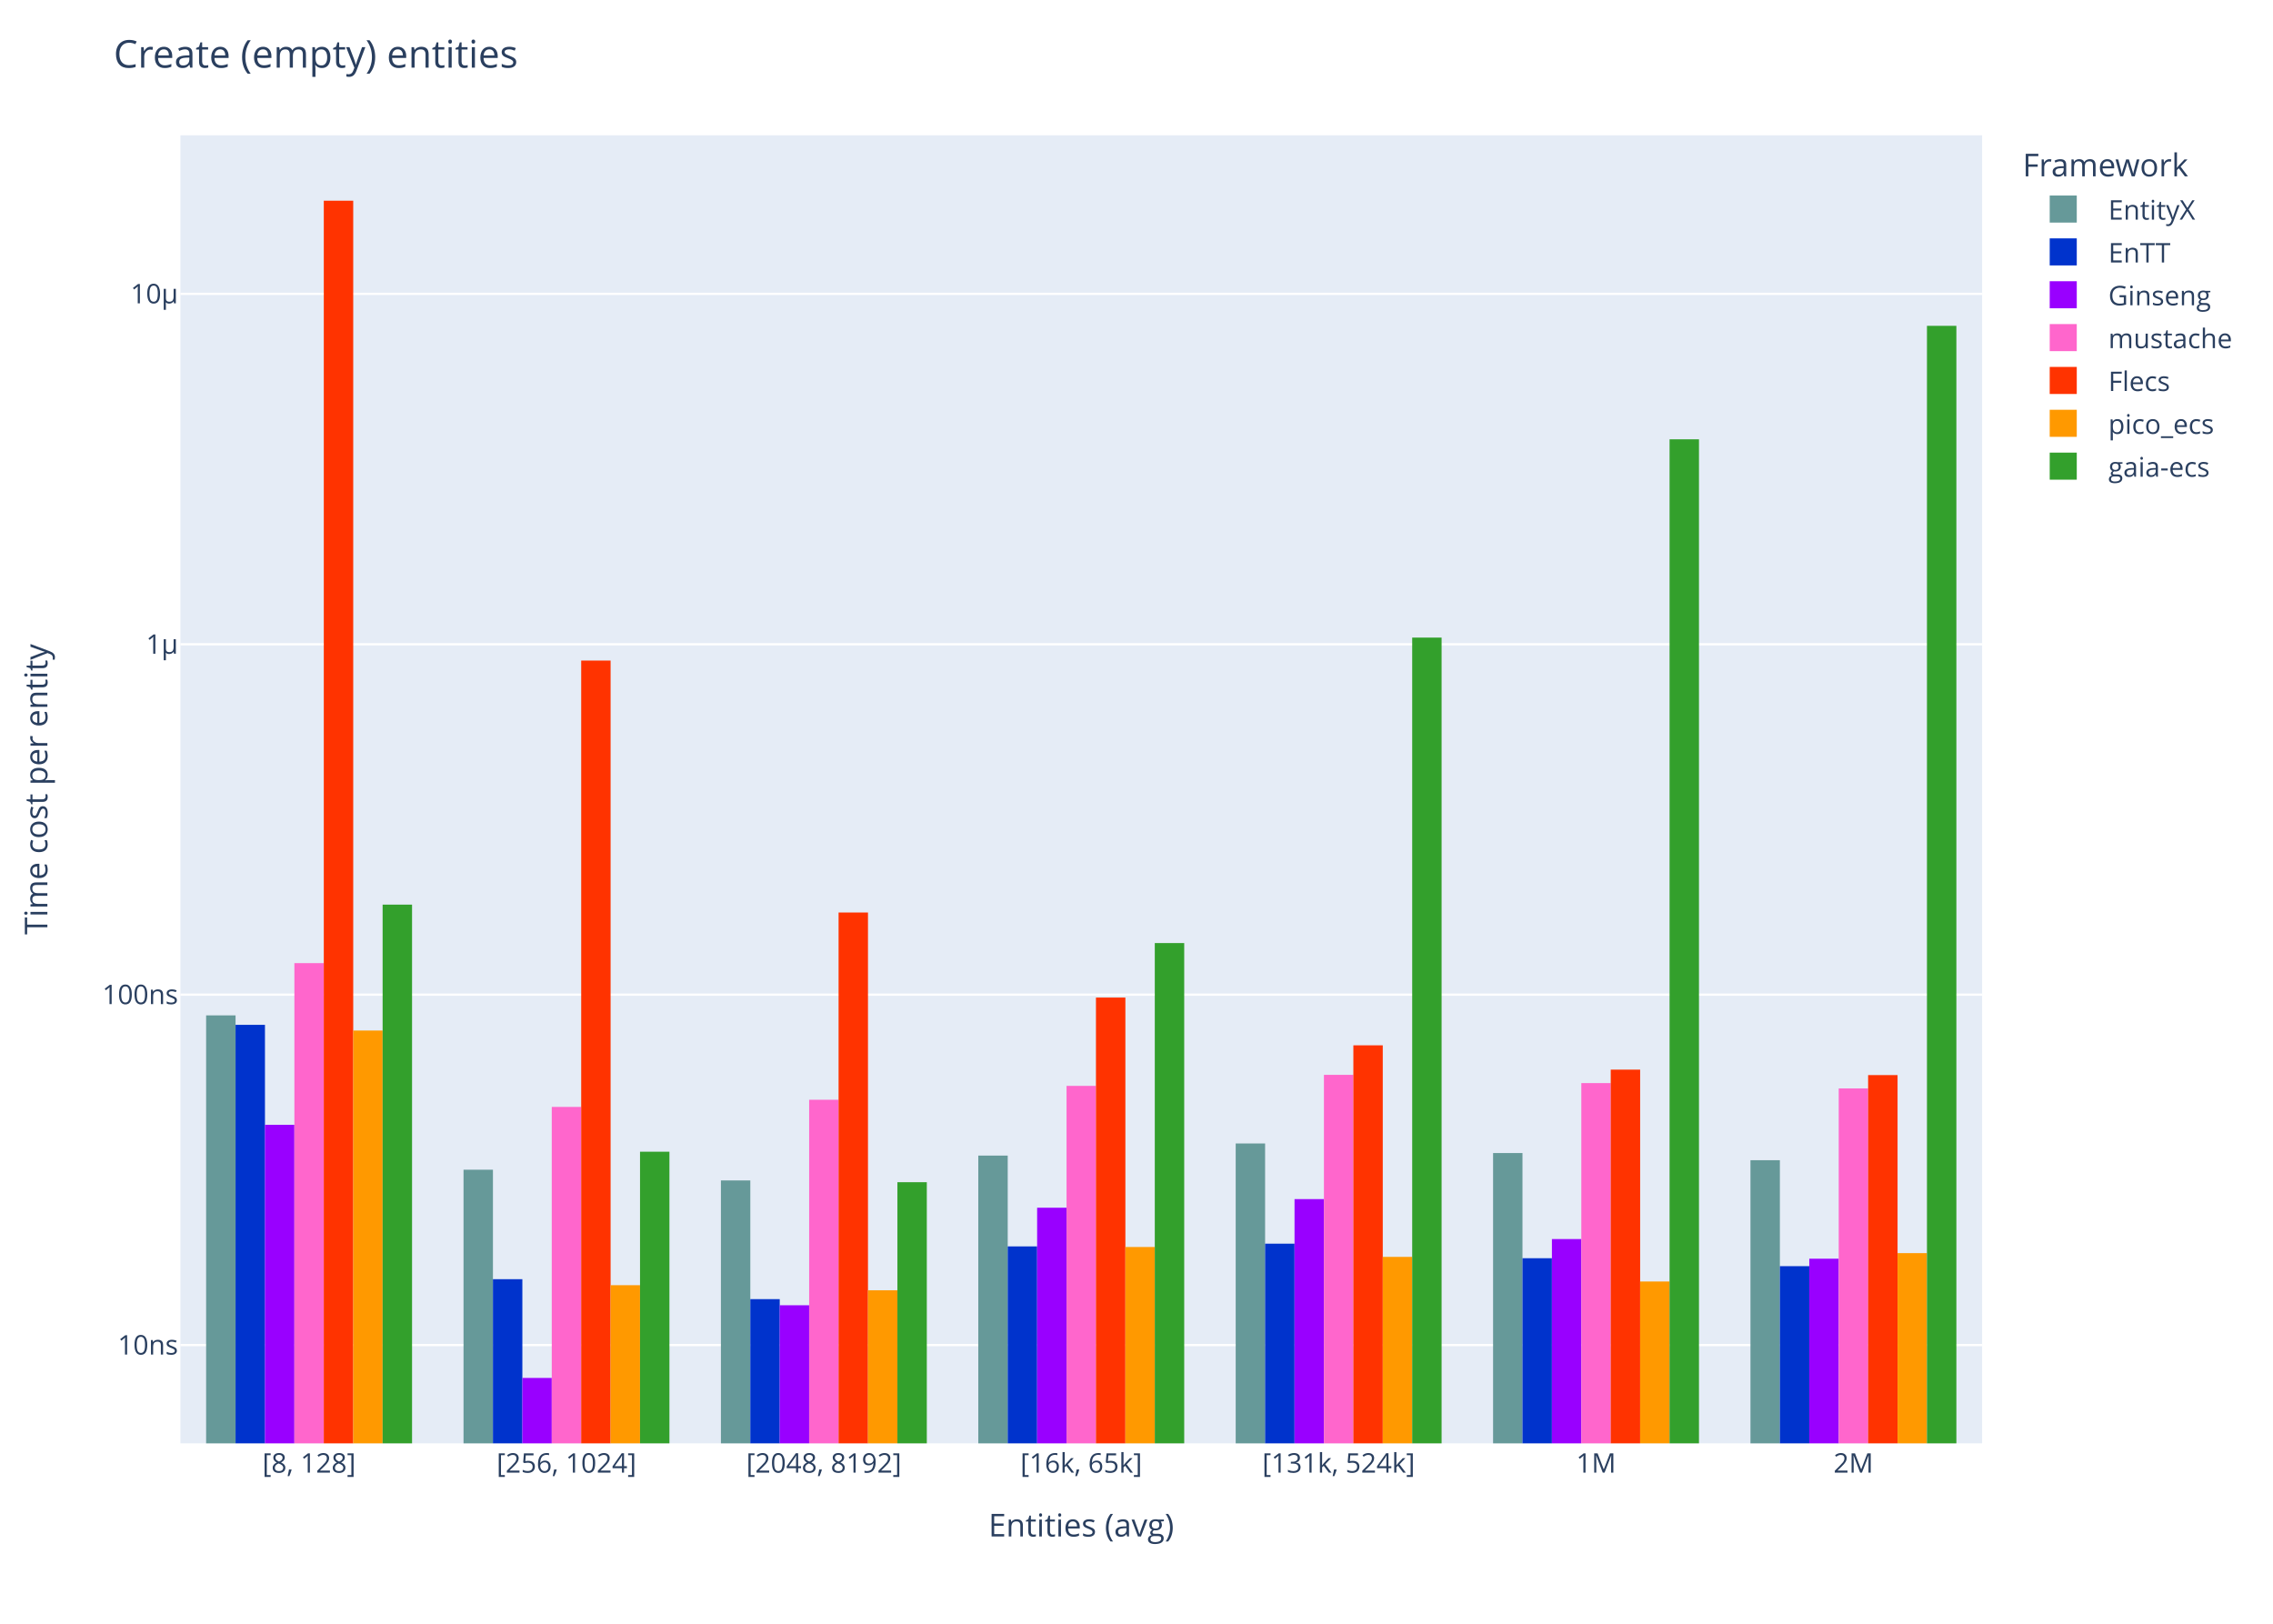
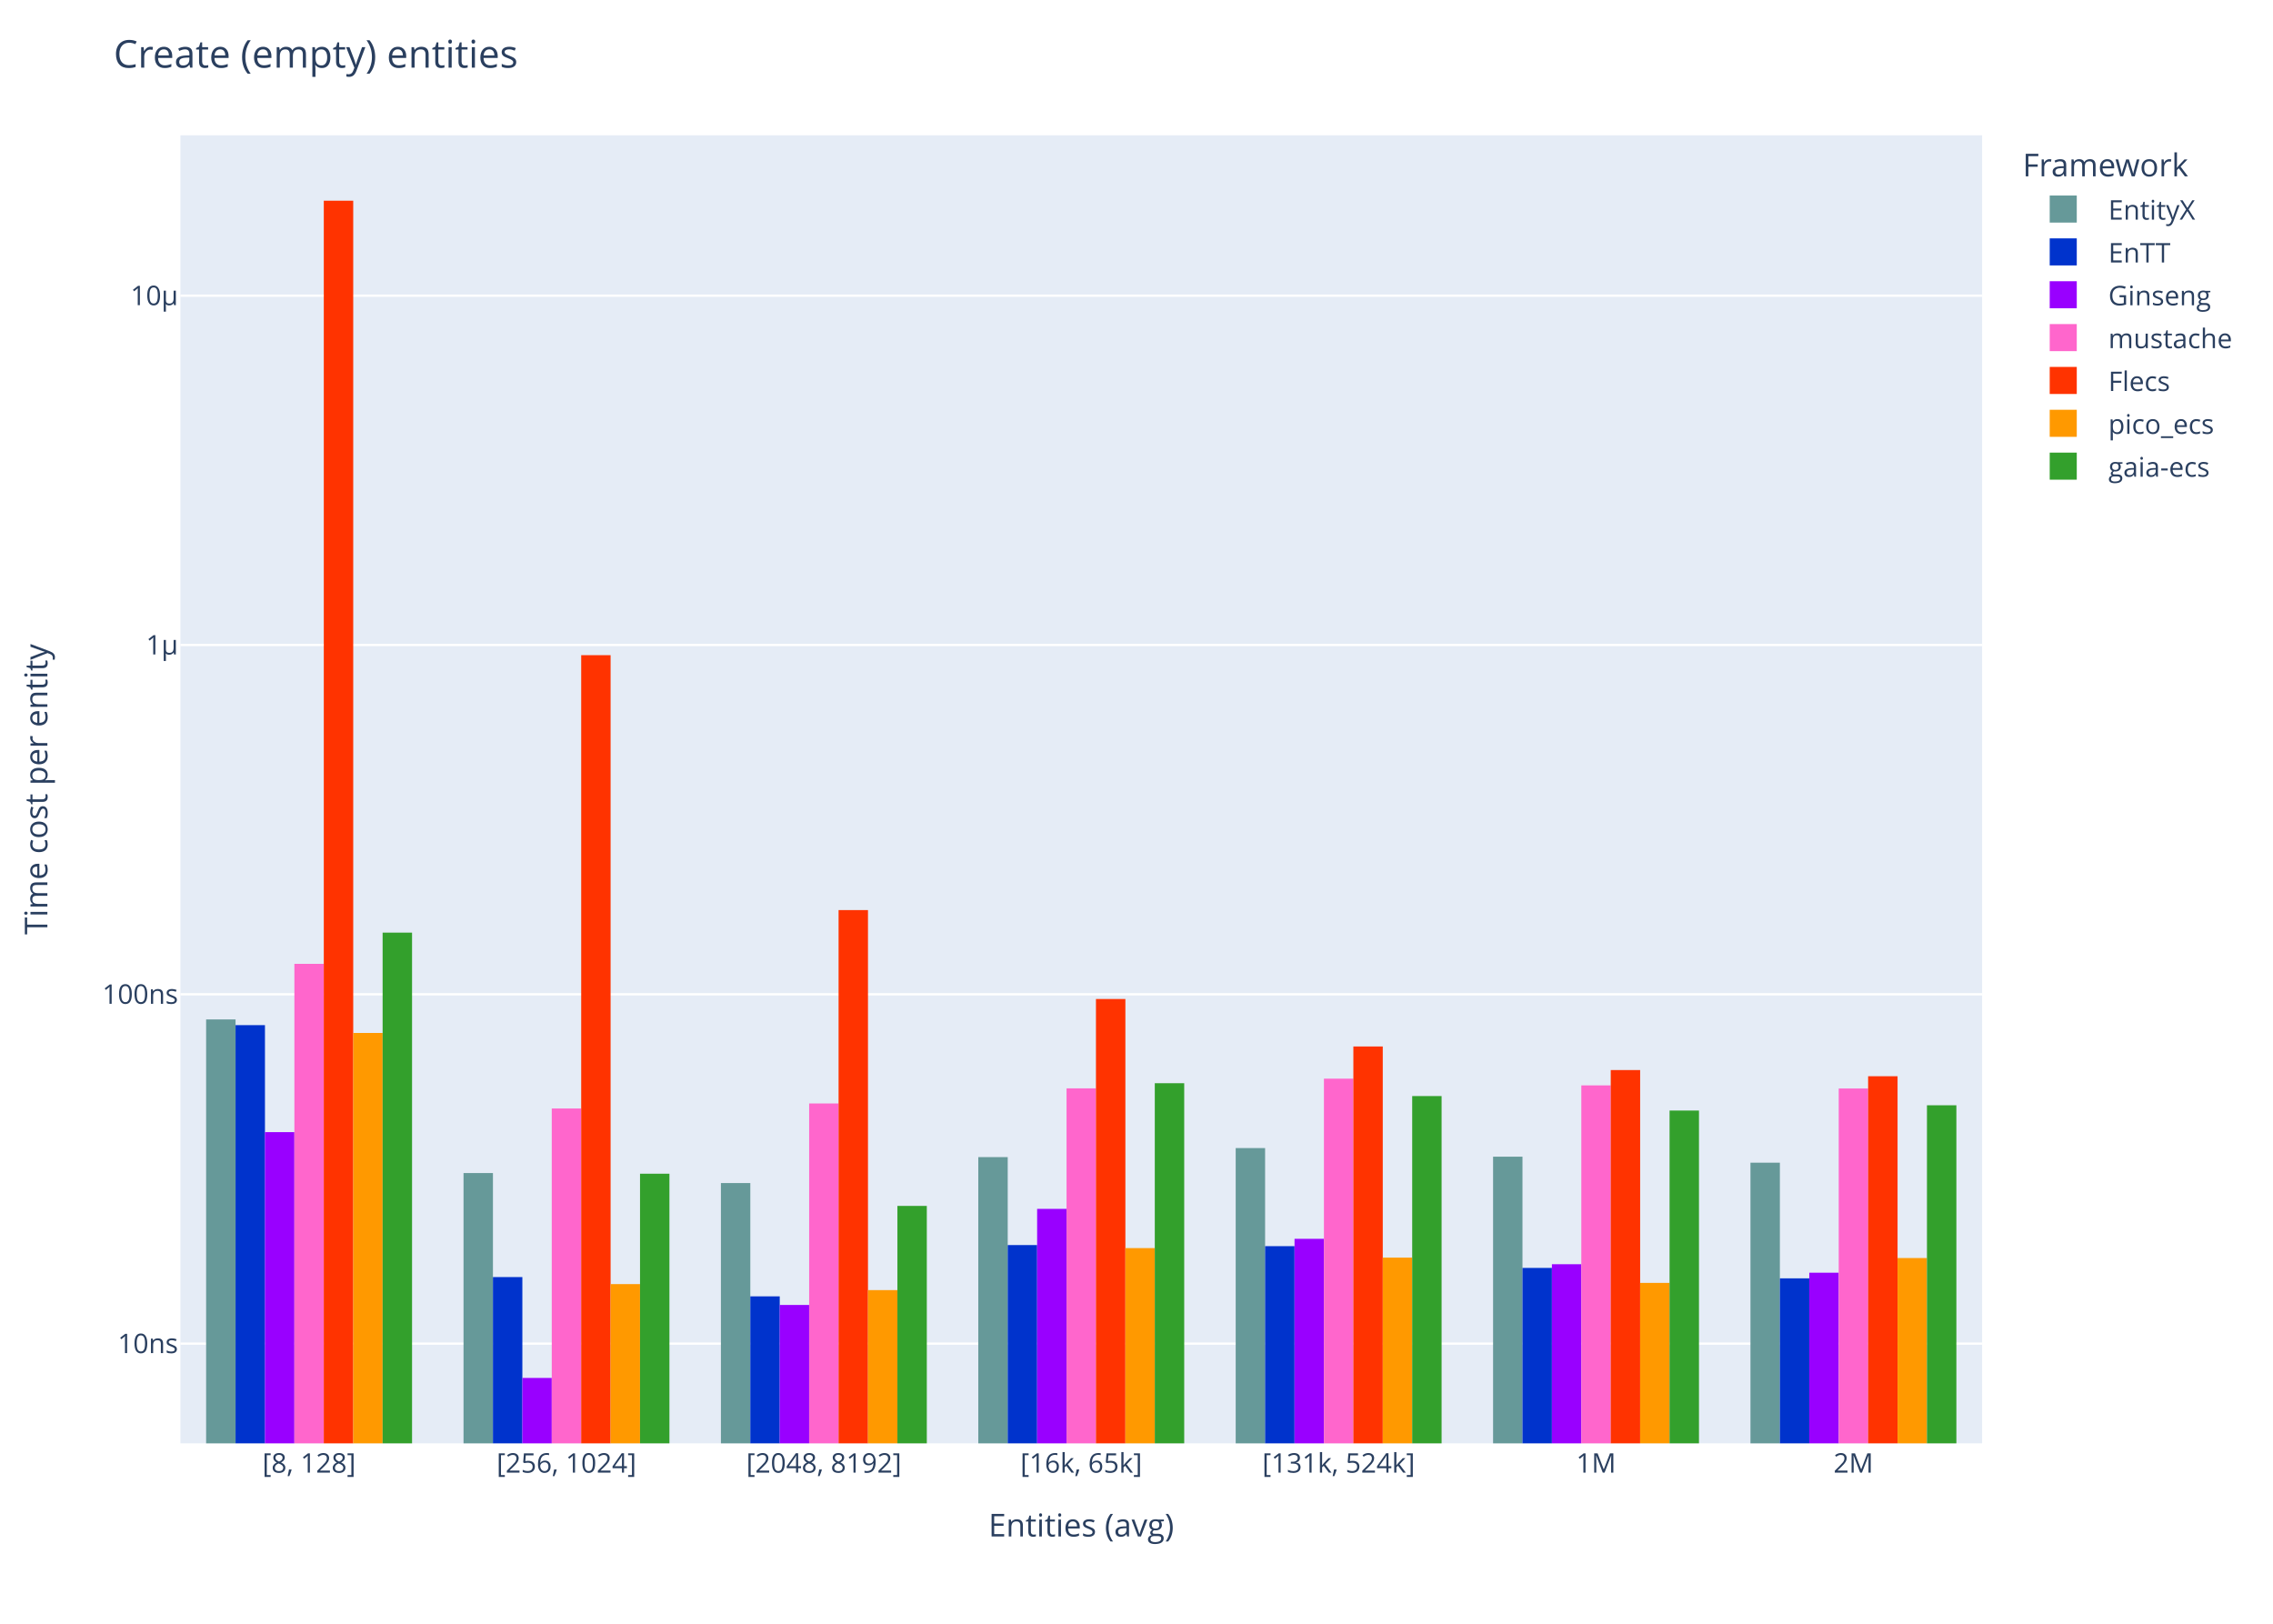
<svg xmlns="http://www.w3.org/2000/svg" class="main-svg" width="1008" height="720" style="" viewBox="0 0 1008 720">
  <rect x="0" y="0" width="1008" height="720" style="fill: rgb(255, 255, 255); fill-opacity: 1;" />
-   <defs id="defs-665cd1">
+   <defs id="defs-39af69">
    <g class="clips">
-       <clipPath id="clip665cd1xyplot" class="plotclip">
+       <clipPath id="clip39af69xyplot" class="plotclip">
        <rect width="799" height="580" />
      </clipPath>
-       <clipPath class="axesclip" id="clip665cd1x">
+       <clipPath class="axesclip" id="clip39af69x">
        <rect x="80" y="0" width="799" height="720" />
      </clipPath>
-       <clipPath class="axesclip" id="clip665cd1y">
+       <clipPath class="axesclip" id="clip39af69y">
        <rect x="0" y="60" width="1008" height="580" />
      </clipPath>
-       <clipPath class="axesclip" id="clip665cd1xy">
+       <clipPath class="axesclip" id="clip39af69xy">
        <rect x="80" y="60" width="799" height="580" />
      </clipPath>
    </g>
    <g class="gradients" />
    <g class="patterns" />
  </defs>
  <g class="bglayer">
    <rect class="bg" x="80" y="60" width="799" height="580" style="fill: rgb(229, 236, 246); fill-opacity: 1; stroke-width: 0;" />
  </g>
  <g class="layer-below">
    <g class="imagelayer" />
    <g class="shapelayer" />
  </g>
  <g class="cartesianlayer">
    <g class="subplot xy">
      <g class="layer-subplot">
        <g class="shapelayer" />
        <g class="imagelayer" />
      </g>
      <g class="minor-gridlayer">
        <g class="x" />
        <g class="y" />
      </g>
      <g class="gridlayer">
        <g class="x" />
        <g class="y">
-           <path class="ygrid crisp" transform="translate(0,596.43)" d="M80,0h799" style="stroke: rgb(255, 255, 255); stroke-opacity: 1; stroke-width: 1px;" />
-           <path class="ygrid crisp" transform="translate(0,441.05)" d="M80,0h799" style="stroke: rgb(255, 255, 255); stroke-opacity: 1; stroke-width: 1px;" />
-           <path class="ygrid crisp" transform="translate(0,285.68)" d="M80,0h799" style="stroke: rgb(255, 255, 255); stroke-opacity: 1; stroke-width: 1px;" />
-           <path class="ygrid crisp" transform="translate(0,130.3)" d="M80,0h799" style="stroke: rgb(255, 255, 255); stroke-opacity: 1; stroke-width: 1px;" />
+           <path class="ygrid crisp" transform="translate(0,595.79)" d="M80,0h799" style="stroke: rgb(255, 255, 255); stroke-opacity: 1; stroke-width: 1px;" />
+           <path class="ygrid crisp" transform="translate(0,440.89)" d="M80,0h799" style="stroke: rgb(255, 255, 255); stroke-opacity: 1; stroke-width: 1px;" />
+           <path class="ygrid crisp" transform="translate(0,286)" d="M80,0h799" style="stroke: rgb(255, 255, 255); stroke-opacity: 1; stroke-width: 1px;" />
+           <path class="ygrid crisp" transform="translate(0,131.11)" d="M80,0h799" style="stroke: rgb(255, 255, 255); stroke-opacity: 1; stroke-width: 1px;" />
        </g>
      </g>
      <g class="zerolinelayer" />
      <path class="xlines-below" />
      <path class="ylines-below" />
      <g class="overlines-below" />
      <g class="xaxislayer-below" />
      <g class="yaxislayer-below" />
      <g class="overaxes-below" />
-       <g class="plot" transform="translate(80,60)" clip-path="url(#clip665cd1xyplot)">
+       <g class="plot" transform="translate(80,60)" clip-path="url(#clip39af69xyplot)">
        <g class="barlayer mlayer">
          <g class="trace bars" style="opacity: 1;">
            <g class="points">
              <g class="point">
-                 <path d="M11.41,6090V390.23H24.46V6090Z" style="vector-effect: none; opacity: 1; stroke-width: 0px; fill: rgb(102, 153, 153); fill-opacity: 1;" />
-               </g>
-               <g class="point">
-                 <path d="M125.56,6090V458.67H138.6V6090Z" style="vector-effect: none; opacity: 1; stroke-width: 0px; fill: rgb(102, 153, 153); fill-opacity: 1;" />
-               </g>
-               <g class="point">
-                 <path d="M239.7,6090V463.43H252.74V6090Z" style="vector-effect: none; opacity: 1; stroke-width: 0px; fill: rgb(102, 153, 153); fill-opacity: 1;" />
-               </g>
-               <g class="point">
-                 <path d="M353.84,6090V452.42H366.89V6090Z" style="vector-effect: none; opacity: 1; stroke-width: 0px; fill: rgb(102, 153, 153); fill-opacity: 1;" />
-               </g>
-               <g class="point">
-                 <path d="M467.99,6090V447.05H481.03V6090Z" style="vector-effect: none; opacity: 1; stroke-width: 0px; fill: rgb(102, 153, 153); fill-opacity: 1;" />
-               </g>
-               <g class="point">
-                 <path d="M582.13,6090V451.29H595.17V6090Z" style="vector-effect: none; opacity: 1; stroke-width: 0px; fill: rgb(102, 153, 153); fill-opacity: 1;" />
-               </g>
-               <g class="point">
-                 <path d="M696.27,6090V454.45H709.32V6090Z" style="vector-effect: none; opacity: 1; stroke-width: 0px; fill: rgb(102, 153, 153); fill-opacity: 1;" />
-               </g>
-             </g>
-           </g>
-           <g class="trace bars" style="opacity: 1;">
-             <g class="points">
-               <g class="point">
-                 <path d="M24.46,6090V394.43H37.5V6090Z" style="vector-effect: none; opacity: 1; stroke-width: 0px; fill: rgb(0, 51, 204); fill-opacity: 1;" />
-               </g>
-               <g class="point">
-                 <path d="M138.6,6090V507.21H151.65V6090Z" style="vector-effect: none; opacity: 1; stroke-width: 0px; fill: rgb(0, 51, 204); fill-opacity: 1;" />
-               </g>
-               <g class="point">
-                 <path d="M252.74,6090V516.07H265.79V6090Z" style="vector-effect: none; opacity: 1; stroke-width: 0px; fill: rgb(0, 51, 204); fill-opacity: 1;" />
-               </g>
-               <g class="point">
-                 <path d="M366.89,6090V492.69H379.93V6090Z" style="vector-effect: none; opacity: 1; stroke-width: 0px; fill: rgb(0, 51, 204); fill-opacity: 1;" />
-               </g>
-               <g class="point">
-                 <path d="M481.03,6090V491.48H494.08V6090Z" style="vector-effect: none; opacity: 1; stroke-width: 0px; fill: rgb(0, 51, 204); fill-opacity: 1;" />
-               </g>
-               <g class="point">
-                 <path d="M595.17,6090V497.93H608.22V6090Z" style="vector-effect: none; opacity: 1; stroke-width: 0px; fill: rgb(0, 51, 204); fill-opacity: 1;" />
-               </g>
-               <g class="point">
-                 <path d="M709.32,6090V501.44H722.36V6090Z" style="vector-effect: none; opacity: 1; stroke-width: 0px; fill: rgb(0, 51, 204); fill-opacity: 1;" />
-               </g>
-             </g>
-           </g>
-           <g class="trace bars" style="opacity: 1;">
-             <g class="points">
-               <g class="point">
-                 <path d="M37.5,6090V438.75H50.55V6090Z" style="vector-effect: none; opacity: 1; stroke-width: 0px; fill: rgb(153, 0, 255); fill-opacity: 1;" />
+                 <path d="M11.41,6090V392.05H24.46V6090Z" style="vector-effect: none; opacity: 1; stroke-width: 0px; fill: rgb(102, 153, 153); fill-opacity: 1;" />
+               </g>
+               <g class="point">
+                 <path d="M125.56,6090V460.15H138.6V6090Z" style="vector-effect: none; opacity: 1; stroke-width: 0px; fill: rgb(102, 153, 153); fill-opacity: 1;" />
+               </g>
+               <g class="point">
+                 <path d="M239.7,6090V464.58H252.74V6090Z" style="vector-effect: none; opacity: 1; stroke-width: 0px; fill: rgb(102, 153, 153); fill-opacity: 1;" />
+               </g>
+               <g class="point">
+                 <path d="M353.84,6090V453.08H366.89V6090Z" style="vector-effect: none; opacity: 1; stroke-width: 0px; fill: rgb(102, 153, 153); fill-opacity: 1;" />
+               </g>
+               <g class="point">
+                 <path d="M467.99,6090V449.09H481.03V6090Z" style="vector-effect: none; opacity: 1; stroke-width: 0px; fill: rgb(102, 153, 153); fill-opacity: 1;" />
+               </g>
+               <g class="point">
+                 <path d="M582.13,6090V452.9H595.17V6090Z" style="vector-effect: none; opacity: 1; stroke-width: 0px; fill: rgb(102, 153, 153); fill-opacity: 1;" />
+               </g>
+               <g class="point">
+                 <path d="M696.27,6090V455.56H709.32V6090Z" style="vector-effect: none; opacity: 1; stroke-width: 0px; fill: rgb(102, 153, 153); fill-opacity: 1;" />
+               </g>
+             </g>
+           </g>
+           <g class="trace bars" style="opacity: 1;">
+             <g class="points">
+               <g class="point">
+                 <path d="M24.46,6090V394.57H37.5V6090Z" style="vector-effect: none; opacity: 1; stroke-width: 0px; fill: rgb(0, 51, 204); fill-opacity: 1;" />
+               </g>
+               <g class="point">
+                 <path d="M138.6,6090V506.28H151.65V6090Z" style="vector-effect: none; opacity: 1; stroke-width: 0px; fill: rgb(0, 51, 204); fill-opacity: 1;" />
+               </g>
+               <g class="point">
+                 <path d="M252.74,6090V514.84H265.79V6090Z" style="vector-effect: none; opacity: 1; stroke-width: 0px; fill: rgb(0, 51, 204); fill-opacity: 1;" />
+               </g>
+               <g class="point">
+                 <path d="M366.89,6090V492.09H379.93V6090Z" style="vector-effect: none; opacity: 1; stroke-width: 0px; fill: rgb(0, 51, 204); fill-opacity: 1;" />
+               </g>
+               <g class="point">
+                 <path d="M481.03,6090V492.56H494.08V6090Z" style="vector-effect: none; opacity: 1; stroke-width: 0px; fill: rgb(0, 51, 204); fill-opacity: 1;" />
+               </g>
+               <g class="point">
+                 <path d="M595.17,6090V502.21H608.22V6090Z" style="vector-effect: none; opacity: 1; stroke-width: 0px; fill: rgb(0, 51, 204); fill-opacity: 1;" />
+               </g>
+               <g class="point">
+                 <path d="M709.32,6090V506.85H722.36V6090Z" style="vector-effect: none; opacity: 1; stroke-width: 0px; fill: rgb(0, 51, 204); fill-opacity: 1;" />
+               </g>
+             </g>
+           </g>
+           <g class="trace bars" style="opacity: 1;">
+             <g class="points">
+               <g class="point">
+                 <path d="M37.5,6090V442.02H50.55V6090Z" style="vector-effect: none; opacity: 1; stroke-width: 0px; fill: rgb(153, 0, 255); fill-opacity: 1;" />
              </g>
              <g class="point">
                <path d="M151.65,6090V551H164.69V6090Z" style="vector-effect: none; opacity: 1; stroke-width: 0px; fill: rgb(153, 0, 255); fill-opacity: 1;" />
              </g>
              <g class="point">
-                 <path d="M265.79,6090V518.77H278.83V6090Z" style="vector-effect: none; opacity: 1; stroke-width: 0px; fill: rgb(153, 0, 255); fill-opacity: 1;" />
-               </g>
-               <g class="point">
-                 <path d="M379.93,6090V475.53H392.98V6090Z" style="vector-effect: none; opacity: 1; stroke-width: 0px; fill: rgb(153, 0, 255); fill-opacity: 1;" />
-               </g>
-               <g class="point">
-                 <path d="M494.08,6090V471.71H507.12V6090Z" style="vector-effect: none; opacity: 1; stroke-width: 0px; fill: rgb(153, 0, 255); fill-opacity: 1;" />
-               </g>
-               <g class="point">
-                 <path d="M608.22,6090V489.43H621.26V6090Z" style="vector-effect: none; opacity: 1; stroke-width: 0px; fill: rgb(153, 0, 255); fill-opacity: 1;" />
-               </g>
-               <g class="point">
-                 <path d="M722.36,6090V498.14H735.41V6090Z" style="vector-effect: none; opacity: 1; stroke-width: 0px; fill: rgb(153, 0, 255); fill-opacity: 1;" />
-               </g>
-             </g>
-           </g>
-           <g class="trace bars" style="opacity: 1;">
-             <g class="points">
-               <g class="point">
-                 <path d="M50.55,6090V367.07H63.59V6090Z" style="vector-effect: none; opacity: 1; stroke-width: 0px; fill: rgb(255, 102, 204); fill-opacity: 1;" />
-               </g>
-               <g class="point">
-                 <path d="M164.69,6090V430.83H177.74V6090Z" style="vector-effect: none; opacity: 1; stroke-width: 0px; fill: rgb(255, 102, 204); fill-opacity: 1;" />
-               </g>
-               <g class="point">
-                 <path d="M278.83,6090V427.65H291.88V6090Z" style="vector-effect: none; opacity: 1; stroke-width: 0px; fill: rgb(255, 102, 204); fill-opacity: 1;" />
-               </g>
-               <g class="point">
-                 <path d="M392.98,6090V421.5H406.02V6090Z" style="vector-effect: none; opacity: 1; stroke-width: 0px; fill: rgb(255, 102, 204); fill-opacity: 1;" />
-               </g>
-               <g class="point">
-                 <path d="M507.12,6090V416.6H520.17V6090Z" style="vector-effect: none; opacity: 1; stroke-width: 0px; fill: rgb(255, 102, 204); fill-opacity: 1;" />
-               </g>
-               <g class="point">
-                 <path d="M621.26,6090V420.26H634.31V6090Z" style="vector-effect: none; opacity: 1; stroke-width: 0px; fill: rgb(255, 102, 204); fill-opacity: 1;" />
-               </g>
-               <g class="point">
-                 <path d="M735.41,6090V422.63H748.45V6090Z" style="vector-effect: none; opacity: 1; stroke-width: 0px; fill: rgb(255, 102, 204); fill-opacity: 1;" />
+                 <path d="M265.79,6090V518.65H278.83V6090Z" style="vector-effect: none; opacity: 1; stroke-width: 0px; fill: rgb(153, 0, 255); fill-opacity: 1;" />
+               </g>
+               <g class="point">
+                 <path d="M379.93,6090V476.03H392.98V6090Z" style="vector-effect: none; opacity: 1; stroke-width: 0px; fill: rgb(153, 0, 255); fill-opacity: 1;" />
+               </g>
+               <g class="point">
+                 <path d="M494.08,6090V489.32H507.12V6090Z" style="vector-effect: none; opacity: 1; stroke-width: 0px; fill: rgb(153, 0, 255); fill-opacity: 1;" />
+               </g>
+               <g class="point">
+                 <path d="M608.22,6090V500.59H621.26V6090Z" style="vector-effect: none; opacity: 1; stroke-width: 0px; fill: rgb(153, 0, 255); fill-opacity: 1;" />
+               </g>
+               <g class="point">
+                 <path d="M722.36,6090V504.34H735.41V6090Z" style="vector-effect: none; opacity: 1; stroke-width: 0px; fill: rgb(153, 0, 255); fill-opacity: 1;" />
+               </g>
+             </g>
+           </g>
+           <g class="trace bars" style="opacity: 1;">
+             <g class="points">
+               <g class="point">
+                 <path d="M50.55,6090V367.4H63.59V6090Z" style="vector-effect: none; opacity: 1; stroke-width: 0px; fill: rgb(255, 102, 204); fill-opacity: 1;" />
+               </g>
+               <g class="point">
+                 <path d="M164.69,6090V431.53H177.74V6090Z" style="vector-effect: none; opacity: 1; stroke-width: 0px; fill: rgb(255, 102, 204); fill-opacity: 1;" />
+               </g>
+               <g class="point">
+                 <path d="M278.83,6090V429.29H291.88V6090Z" style="vector-effect: none; opacity: 1; stroke-width: 0px; fill: rgb(255, 102, 204); fill-opacity: 1;" />
+               </g>
+               <g class="point">
+                 <path d="M392.98,6090V422.61H406.02V6090Z" style="vector-effect: none; opacity: 1; stroke-width: 0px; fill: rgb(255, 102, 204); fill-opacity: 1;" />
+               </g>
+               <g class="point">
+                 <path d="M507.12,6090V418.3H520.17V6090Z" style="vector-effect: none; opacity: 1; stroke-width: 0px; fill: rgb(255, 102, 204); fill-opacity: 1;" />
+               </g>
+               <g class="point">
+                 <path d="M621.26,6090V421.29H634.31V6090Z" style="vector-effect: none; opacity: 1; stroke-width: 0px; fill: rgb(255, 102, 204); fill-opacity: 1;" />
+               </g>
+               <g class="point">
+                 <path d="M735.41,6090V422.66H748.45V6090Z" style="vector-effect: none; opacity: 1; stroke-width: 0px; fill: rgb(255, 102, 204); fill-opacity: 1;" />
              </g>
            </g>
          </g>
          <g class="trace bars" style="opacity: 1;">
            <g class="points">
              <g class="point">
                <path d="M63.59,6090V29H76.64V6090Z" style="vector-effect: none; opacity: 1; stroke-width: 0px; fill: rgb(255, 51, 0); fill-opacity: 1;" />
              </g>
              <g class="point">
-                 <path d="M177.74,6090V232.92H190.78V6090Z" style="vector-effect: none; opacity: 1; stroke-width: 0px; fill: rgb(255, 51, 0); fill-opacity: 1;" />
-               </g>
-               <g class="point">
-                 <path d="M291.88,6090V344.62H304.92V6090Z" style="vector-effect: none; opacity: 1; stroke-width: 0px; fill: rgb(255, 51, 0); fill-opacity: 1;" />
-               </g>
-               <g class="point">
-                 <path d="M406.02,6090V382.34H419.07V6090Z" style="vector-effect: none; opacity: 1; stroke-width: 0px; fill: rgb(255, 51, 0); fill-opacity: 1;" />
-               </g>
-               <g class="point">
-                 <path d="M520.17,6090V403.52H533.21V6090Z" style="vector-effect: none; opacity: 1; stroke-width: 0px; fill: rgb(255, 51, 0); fill-opacity: 1;" />
-               </g>
-               <g class="point">
-                 <path d="M634.31,6090V414.3H647.35V6090Z" style="vector-effect: none; opacity: 1; stroke-width: 0px; fill: rgb(255, 51, 0); fill-opacity: 1;" />
-               </g>
-               <g class="point">
-                 <path d="M748.45,6090V416.72H761.5V6090Z" style="vector-effect: none; opacity: 1; stroke-width: 0px; fill: rgb(255, 51, 0); fill-opacity: 1;" />
-               </g>
-             </g>
-           </g>
-           <g class="trace bars" style="opacity: 1;">
-             <g class="points">
-               <g class="point">
-                 <path d="M76.64,6090V396.95H89.68V6090Z" style="vector-effect: none; opacity: 1; stroke-width: 0px; fill: rgb(255, 153, 0); fill-opacity: 1;" />
-               </g>
-               <g class="point">
-                 <path d="M190.78,6090V509.87H203.83V6090Z" style="vector-effect: none; opacity: 1; stroke-width: 0px; fill: rgb(255, 153, 0); fill-opacity: 1;" />
-               </g>
-               <g class="point">
-                 <path d="M304.92,6090V512.14H317.97V6090Z" style="vector-effect: none; opacity: 1; stroke-width: 0px; fill: rgb(255, 153, 0); fill-opacity: 1;" />
-               </g>
-               <g class="point">
-                 <path d="M419.07,6090V492.94H432.11V6090Z" style="vector-effect: none; opacity: 1; stroke-width: 0px; fill: rgb(255, 153, 0); fill-opacity: 1;" />
-               </g>
-               <g class="point">
-                 <path d="M533.21,6090V497.32H546.26V6090Z" style="vector-effect: none; opacity: 1; stroke-width: 0px; fill: rgb(255, 153, 0); fill-opacity: 1;" />
-               </g>
-               <g class="point">
-                 <path d="M647.35,6090V508.25H660.4V6090Z" style="vector-effect: none; opacity: 1; stroke-width: 0px; fill: rgb(255, 153, 0); fill-opacity: 1;" />
-               </g>
-               <g class="point">
-                 <path d="M761.5,6090V495.65H774.54V6090Z" style="vector-effect: none; opacity: 1; stroke-width: 0px; fill: rgb(255, 153, 0); fill-opacity: 1;" />
-               </g>
-             </g>
-           </g>
-           <g class="trace bars" style="opacity: 1;">
-             <g class="points">
-               <g class="point">
-                 <path d="M89.68,6090V341.13H102.73V6090Z" style="vector-effect: none; opacity: 1; stroke-width: 0px; fill: rgb(51, 160, 44); fill-opacity: 1;" />
-               </g>
-               <g class="point">
-                 <path d="M203.83,6090V450.69H216.87V6090Z" style="vector-effect: none; opacity: 1; stroke-width: 0px; fill: rgb(51, 160, 44); fill-opacity: 1;" />
-               </g>
-               <g class="point">
-                 <path d="M317.97,6090V464.21H331.01V6090Z" style="vector-effect: none; opacity: 1; stroke-width: 0px; fill: rgb(51, 160, 44); fill-opacity: 1;" />
-               </g>
-               <g class="point">
-                 <path d="M432.11,6090V358.16H445.16V6090Z" style="vector-effect: none; opacity: 1; stroke-width: 0px; fill: rgb(51, 160, 44); fill-opacity: 1;" />
-               </g>
-               <g class="point">
-                 <path d="M546.26,6090V222.73H559.3V6090Z" style="vector-effect: none; opacity: 1; stroke-width: 0px; fill: rgb(51, 160, 44); fill-opacity: 1;" />
-               </g>
-               <g class="point">
-                 <path d="M660.4,6090V134.79H673.44V6090Z" style="vector-effect: none; opacity: 1; stroke-width: 0px; fill: rgb(51, 160, 44); fill-opacity: 1;" />
-               </g>
-               <g class="point">
-                 <path d="M774.54,6090V84.48H787.59V6090Z" style="vector-effect: none; opacity: 1; stroke-width: 0px; fill: rgb(51, 160, 44); fill-opacity: 1;" />
+                 <path d="M177.74,6090V230.51H190.78V6090Z" style="vector-effect: none; opacity: 1; stroke-width: 0px; fill: rgb(255, 51, 0); fill-opacity: 1;" />
+               </g>
+               <g class="point">
+                 <path d="M291.88,6090V343.56H304.92V6090Z" style="vector-effect: none; opacity: 1; stroke-width: 0px; fill: rgb(255, 51, 0); fill-opacity: 1;" />
+               </g>
+               <g class="point">
+                 <path d="M406.02,6090V382.98H419.07V6090Z" style="vector-effect: none; opacity: 1; stroke-width: 0px; fill: rgb(255, 51, 0); fill-opacity: 1;" />
+               </g>
+               <g class="point">
+                 <path d="M520.17,6090V404.02H533.21V6090Z" style="vector-effect: none; opacity: 1; stroke-width: 0px; fill: rgb(255, 51, 0); fill-opacity: 1;" />
+               </g>
+               <g class="point">
+                 <path d="M634.31,6090V414.48H647.35V6090Z" style="vector-effect: none; opacity: 1; stroke-width: 0px; fill: rgb(255, 51, 0); fill-opacity: 1;" />
+               </g>
+               <g class="point">
+                 <path d="M748.45,6090V417.24H761.5V6090Z" style="vector-effect: none; opacity: 1; stroke-width: 0px; fill: rgb(255, 51, 0); fill-opacity: 1;" />
+               </g>
+             </g>
+           </g>
+           <g class="trace bars" style="opacity: 1;">
+             <g class="points">
+               <g class="point">
+                 <path d="M76.64,6090V398.04H89.68V6090Z" style="vector-effect: none; opacity: 1; stroke-width: 0px; fill: rgb(255, 153, 0); fill-opacity: 1;" />
+               </g>
+               <g class="point">
+                 <path d="M190.78,6090V509.39H203.83V6090Z" style="vector-effect: none; opacity: 1; stroke-width: 0px; fill: rgb(255, 153, 0); fill-opacity: 1;" />
+               </g>
+               <g class="point">
+                 <path d="M304.92,6090V512.05H317.97V6090Z" style="vector-effect: none; opacity: 1; stroke-width: 0px; fill: rgb(255, 153, 0); fill-opacity: 1;" />
+               </g>
+               <g class="point">
+                 <path d="M419.07,6090V493.42H432.11V6090Z" style="vector-effect: none; opacity: 1; stroke-width: 0px; fill: rgb(255, 153, 0); fill-opacity: 1;" />
+               </g>
+               <g class="point">
+                 <path d="M533.21,6090V497.66H546.26V6090Z" style="vector-effect: none; opacity: 1; stroke-width: 0px; fill: rgb(255, 153, 0); fill-opacity: 1;" />
+               </g>
+               <g class="point">
+                 <path d="M647.35,6090V508.87H660.4V6090Z" style="vector-effect: none; opacity: 1; stroke-width: 0px; fill: rgb(255, 153, 0); fill-opacity: 1;" />
+               </g>
+               <g class="point">
+                 <path d="M761.5,6090V497.83H774.54V6090Z" style="vector-effect: none; opacity: 1; stroke-width: 0px; fill: rgb(255, 153, 0); fill-opacity: 1;" />
+               </g>
+             </g>
+           </g>
+           <g class="trace bars" style="opacity: 1;">
+             <g class="points">
+               <g class="point">
+                 <path d="M89.68,6090V353.56H102.73V6090Z" style="vector-effect: none; opacity: 1; stroke-width: 0px; fill: rgb(51, 160, 44); fill-opacity: 1;" />
+               </g>
+               <g class="point">
+                 <path d="M203.83,6090V460.45H216.87V6090Z" style="vector-effect: none; opacity: 1; stroke-width: 0px; fill: rgb(51, 160, 44); fill-opacity: 1;" />
+               </g>
+               <g class="point">
+                 <path d="M317.97,6090V474.72H331.01V6090Z" style="vector-effect: none; opacity: 1; stroke-width: 0px; fill: rgb(51, 160, 44); fill-opacity: 1;" />
+               </g>
+               <g class="point">
+                 <path d="M432.11,6090V420.33H445.16V6090Z" style="vector-effect: none; opacity: 1; stroke-width: 0px; fill: rgb(51, 160, 44); fill-opacity: 1;" />
+               </g>
+               <g class="point">
+                 <path d="M546.26,6090V426.02H559.3V6090Z" style="vector-effect: none; opacity: 1; stroke-width: 0px; fill: rgb(51, 160, 44); fill-opacity: 1;" />
+               </g>
+               <g class="point">
+                 <path d="M660.4,6090V432.45H673.44V6090Z" style="vector-effect: none; opacity: 1; stroke-width: 0px; fill: rgb(51, 160, 44); fill-opacity: 1;" />
+               </g>
+               <g class="point">
+                 <path d="M774.54,6090V430.11H787.59V6090Z" style="vector-effect: none; opacity: 1; stroke-width: 0px; fill: rgb(51, 160, 44); fill-opacity: 1;" />
              </g>
            </g>
          </g>
        </g>
      </g>
      <g class="overplot" />
      <path class="xlines-above crisp" d="M0,0" style="fill: none;" />
      <path class="ylines-above crisp" d="M0,0" style="fill: none;" />
      <g class="overlines-above" />
      <g class="xaxislayer-above">
        <g class="xtick">
          <text text-anchor="middle" x="0" y="653" transform="translate(137.07,0)" style="font-family: 'Open Sans', verdana, arial, sans-serif; font-size: 12px; fill: rgb(42, 63, 95); fill-opacity: 1; white-space: pre; opacity: 1;">[8, 128]</text>
        </g>
        <g class="xtick">
          <text text-anchor="middle" x="0" y="653" transform="translate(251.21,0)" style="font-family: 'Open Sans', verdana, arial, sans-serif; font-size: 12px; fill: rgb(42, 63, 95); fill-opacity: 1; white-space: pre; opacity: 1;">[256, 1024]</text>
        </g>
        <g class="xtick">
          <text text-anchor="middle" x="0" y="653" transform="translate(365.36,0)" style="font-family: 'Open Sans', verdana, arial, sans-serif; font-size: 12px; fill: rgb(42, 63, 95); fill-opacity: 1; white-space: pre; opacity: 1;">[2048, 8192]</text>
        </g>
        <g class="xtick">
          <text text-anchor="middle" x="0" y="653" transform="translate(479.5,0)" style="font-family: 'Open Sans', verdana, arial, sans-serif; font-size: 12px; fill: rgb(42, 63, 95); fill-opacity: 1; white-space: pre; opacity: 1;">[16k, 65k]</text>
        </g>
        <g class="xtick">
          <text text-anchor="middle" x="0" y="653" transform="translate(593.64,0)" style="font-family: 'Open Sans', verdana, arial, sans-serif; font-size: 12px; fill: rgb(42, 63, 95); fill-opacity: 1; white-space: pre; opacity: 1;">[131k, 524k]</text>
        </g>
        <g class="xtick">
          <text text-anchor="middle" x="0" y="653" transform="translate(707.79,0)" style="font-family: 'Open Sans', verdana, arial, sans-serif; font-size: 12px; fill: rgb(42, 63, 95); fill-opacity: 1; white-space: pre; opacity: 1;">1M</text>
        </g>
        <g class="xtick">
          <text text-anchor="middle" x="0" y="653" transform="translate(821.93,0)" style="font-family: 'Open Sans', verdana, arial, sans-serif; font-size: 12px; fill: rgb(42, 63, 95); fill-opacity: 1; white-space: pre; opacity: 1;">2M</text>
        </g>
      </g>
      <g class="yaxislayer-above">
        <g class="ytick">
-           <text text-anchor="end" x="79" y="4.2" transform="translate(0,596.43)" style="font-family: 'Open Sans', verdana, arial, sans-serif; font-size: 12px; fill: rgb(42, 63, 95); fill-opacity: 1; white-space: pre; opacity: 1;">10ns</text>
+           <text text-anchor="end" x="79" y="4.2" transform="translate(0,595.79)" style="font-family: 'Open Sans', verdana, arial, sans-serif; font-size: 12px; fill: rgb(42, 63, 95); fill-opacity: 1; white-space: pre; opacity: 1;">10ns</text>
        </g>
        <g class="ytick">
-           <text text-anchor="end" x="79" y="4.2" style="font-family: 'Open Sans', verdana, arial, sans-serif; font-size: 12px; fill: rgb(42, 63, 95); fill-opacity: 1; white-space: pre; opacity: 1;" transform="translate(0,441.05)">100ns</text>
+           <text text-anchor="end" x="79" y="4.2" style="font-family: 'Open Sans', verdana, arial, sans-serif; font-size: 12px; fill: rgb(42, 63, 95); fill-opacity: 1; white-space: pre; opacity: 1;" transform="translate(0,440.89)">100ns</text>
        </g>
        <g class="ytick">
-           <text text-anchor="end" x="79" y="4.2" style="font-family: 'Open Sans', verdana, arial, sans-serif; font-size: 12px; fill: rgb(42, 63, 95); fill-opacity: 1; white-space: pre; opacity: 1;" transform="translate(0,285.68)">1µ</text>
+           <text text-anchor="end" x="79" y="4.2" style="font-family: 'Open Sans', verdana, arial, sans-serif; font-size: 12px; fill: rgb(42, 63, 95); fill-opacity: 1; white-space: pre; opacity: 1;" transform="translate(0,286)">1µ</text>
        </g>
        <g class="ytick">
-           <text text-anchor="end" x="79" y="4.2" style="font-family: 'Open Sans', verdana, arial, sans-serif; font-size: 12px; fill: rgb(42, 63, 95); fill-opacity: 1; white-space: pre; opacity: 1;" transform="translate(0,130.3)">10µ</text>
+           <text text-anchor="end" x="79" y="4.2" style="font-family: 'Open Sans', verdana, arial, sans-serif; font-size: 12px; fill: rgb(42, 63, 95); fill-opacity: 1; white-space: pre; opacity: 1;" transform="translate(0,131.11)">10µ</text>
        </g>
      </g>
      <g class="overaxes-above" />
    </g>
  </g>
  <g class="polarlayer" />
  <g class="smithlayer" />
  <g class="ternarylayer" />
  <g class="geolayer" />
  <g class="funnelarealayer" />
  <g class="pielayer" />
  <g class="iciclelayer" />
  <g class="treemaplayer" />
  <g class="sunburstlayer" />
  <g class="glimages" />
-   <defs id="topdefs-665cd1">
+   <defs id="topdefs-39af69">
    <g class="clips" />
-     <clipPath id="legend665cd1">
+     <clipPath id="legend39af69">
      <rect width="101" height="162" x="0" y="0" />
    </clipPath>
  </defs>
  <g class="layer-above">
    <g class="imagelayer" />
    <g class="shapelayer" />
  </g>
  <g class="infolayer">
    <g class="legend" pointer-events="all" transform="translate(894.98,60)">
      <rect class="bg" shape-rendering="crispEdges" width="101" height="162" x="0" y="0" style="stroke: rgb(68, 68, 68); stroke-opacity: 1; fill: rgb(255, 255, 255); fill-opacity: 1; stroke-width: 0px;" />
-       <g class="scrollbox" transform="" clip-path="url(#legend665cd1)">
+       <g class="scrollbox" transform="" clip-path="url(#legend39af69)">
        <text class="legendtitletext" text-anchor="start" x="2" y="18.2" style="font-family: 'Open Sans', verdana, arial, sans-serif; font-size: 14px; fill: rgb(42, 63, 95); fill-opacity: 1; white-space: pre;">Framework</text>
        <g class="groups" transform="">
          <g class="traces" transform="translate(0,32.7)" style="opacity: 1;">
            <text class="legendtext" text-anchor="start" x="40" y="4.68" style="font-family: 'Open Sans', verdana, arial, sans-serif; font-size: 12px; fill: rgb(42, 63, 95); fill-opacity: 1; white-space: pre;">EntityX</text>
            <g class="layers" style="opacity: 1;">
              <g class="legendfill" />
              <g class="legendlines" />
              <g class="legendsymbols">
                <g class="legendpoints">
                  <path class="legendundefined" d="M6,6H-6V-6H6Z" transform="translate(20,0)" style="stroke-width: 0px; fill: rgb(102, 153, 153); fill-opacity: 1;" />
                </g>
              </g>
            </g>
            <rect class="legendtoggle" x="0" y="-9.5" width="95.25" height="19" style="fill: rgb(0, 0, 0); fill-opacity: 0;" />
          </g>
        </g>
        <g class="groups" transform="">
          <g class="traces" transform="translate(0,51.7)" style="opacity: 1;">
            <text class="legendtext" text-anchor="start" x="40" y="4.68" style="font-family: 'Open Sans', verdana, arial, sans-serif; font-size: 12px; fill: rgb(42, 63, 95); fill-opacity: 1; white-space: pre;">EnTT</text>
            <g class="layers" style="opacity: 1;">
              <g class="legendfill" />
              <g class="legendlines" />
              <g class="legendsymbols">
                <g class="legendpoints">
                  <path class="legendundefined" d="M6,6H-6V-6H6Z" transform="translate(20,0)" style="stroke-width: 0px; fill: rgb(0, 51, 204); fill-opacity: 1;" />
                </g>
              </g>
            </g>
            <rect class="legendtoggle" x="0" y="-9.5" width="95.25" height="19" style="fill: rgb(0, 0, 0); fill-opacity: 0;" />
          </g>
        </g>
        <g class="groups" transform="">
          <g class="traces" transform="translate(0,70.7)" style="opacity: 1;">
            <text class="legendtext" text-anchor="start" x="40" y="4.68" style="font-family: 'Open Sans', verdana, arial, sans-serif; font-size: 12px; fill: rgb(42, 63, 95); fill-opacity: 1; white-space: pre;">Ginseng</text>
            <g class="layers" style="opacity: 1;">
              <g class="legendfill" />
              <g class="legendlines" />
              <g class="legendsymbols">
                <g class="legendpoints">
                  <path class="legendundefined" d="M6,6H-6V-6H6Z" transform="translate(20,0)" style="stroke-width: 0px; fill: rgb(153, 0, 255); fill-opacity: 1;" />
                </g>
              </g>
            </g>
            <rect class="legendtoggle" x="0" y="-9.5" width="95.25" height="19" style="fill: rgb(0, 0, 0); fill-opacity: 0;" />
          </g>
        </g>
        <g class="groups" transform="">
          <g class="traces" transform="translate(0,89.7)" style="opacity: 1;">
            <text class="legendtext" text-anchor="start" x="40" y="4.68" style="font-family: 'Open Sans', verdana, arial, sans-serif; font-size: 12px; fill: rgb(42, 63, 95); fill-opacity: 1; white-space: pre;">mustache</text>
            <g class="layers" style="opacity: 1;">
              <g class="legendfill" />
              <g class="legendlines" />
              <g class="legendsymbols">
                <g class="legendpoints">
                  <path class="legendundefined" d="M6,6H-6V-6H6Z" transform="translate(20,0)" style="stroke-width: 0px; fill: rgb(255, 102, 204); fill-opacity: 1;" />
                </g>
              </g>
            </g>
            <rect class="legendtoggle" x="0" y="-9.5" width="95.25" height="19" style="fill: rgb(0, 0, 0); fill-opacity: 0;" />
          </g>
        </g>
        <g class="groups" transform="">
          <g class="traces" transform="translate(0,108.7)" style="opacity: 1;">
            <text class="legendtext" text-anchor="start" x="40" y="4.68" style="font-family: 'Open Sans', verdana, arial, sans-serif; font-size: 12px; fill: rgb(42, 63, 95); fill-opacity: 1; white-space: pre;">Flecs</text>
            <g class="layers" style="opacity: 1;">
              <g class="legendfill" />
              <g class="legendlines" />
              <g class="legendsymbols">
                <g class="legendpoints">
                  <path class="legendundefined" d="M6,6H-6V-6H6Z" transform="translate(20,0)" style="stroke-width: 0px; fill: rgb(255, 51, 0); fill-opacity: 1;" />
                </g>
              </g>
            </g>
            <rect class="legendtoggle" x="0" y="-9.5" width="95.25" height="19" style="fill: rgb(0, 0, 0); fill-opacity: 0;" />
          </g>
        </g>
        <g class="groups" transform="">
          <g class="traces" transform="translate(0,127.7)" style="opacity: 1;">
            <text class="legendtext" text-anchor="start" x="40" y="4.68" style="font-family: 'Open Sans', verdana, arial, sans-serif; font-size: 12px; fill: rgb(42, 63, 95); fill-opacity: 1; white-space: pre;">pico_ecs</text>
            <g class="layers" style="opacity: 1;">
              <g class="legendfill" />
              <g class="legendlines" />
              <g class="legendsymbols">
                <g class="legendpoints">
                  <path class="legendundefined" d="M6,6H-6V-6H6Z" transform="translate(20,0)" style="stroke-width: 0px; fill: rgb(255, 153, 0); fill-opacity: 1;" />
                </g>
              </g>
            </g>
            <rect class="legendtoggle" x="0" y="-9.5" width="95.25" height="19" style="fill: rgb(0, 0, 0); fill-opacity: 0;" />
          </g>
        </g>
        <g class="groups" transform="">
          <g class="traces" transform="translate(0,146.7)" style="opacity: 1;">
            <text class="legendtext" text-anchor="start" x="40" y="4.68" style="font-family: 'Open Sans', verdana, arial, sans-serif; font-size: 12px; fill: rgb(42, 63, 95); fill-opacity: 1; white-space: pre;">gaia-ecs</text>
            <g class="layers" style="opacity: 1;">
              <g class="legendfill" />
              <g class="legendlines" />
              <g class="legendsymbols">
                <g class="legendpoints">
                  <path class="legendundefined" d="M6,6H-6V-6H6Z" transform="translate(20,0)" style="stroke-width: 0px; fill: rgb(51, 160, 44); fill-opacity: 1;" />
                </g>
              </g>
            </g>
            <rect class="legendtoggle" x="0" y="-9.5" width="95.25" height="19" style="fill: rgb(0, 0, 0); fill-opacity: 0;" />
          </g>
        </g>
      </g>
      <rect class="scrollbar" rx="20" ry="3" width="0" height="0" x="0" y="0" style="fill: rgb(128, 139, 164); fill-opacity: 1;" />
    </g>
    <g class="g-gtitle">
      <text class="gtitle" x="50.4" y="30" text-anchor="start" dy="0em" style="font-family: 'Open Sans', verdana, arial, sans-serif; font-size: 17px; fill: rgb(42, 63, 95); opacity: 1; font-weight: normal; white-space: pre;">Create (empty) entities</text>
    </g>
    <g class="g-xtitle">
      <text class="xtitle" x="479.5" y="681.3" text-anchor="middle" style="font-family: 'Open Sans', verdana, arial, sans-serif; font-size: 14px; fill: rgb(42, 63, 95); opacity: 1; font-weight: normal; white-space: pre;">Entities (avg)</text>
    </g>
    <g class="g-ytitle">
      <text class="ytitle" transform="rotate(-90,21.0125,350)" x="21.013" y="350" text-anchor="middle" style="font-family: 'Open Sans', verdana, arial, sans-serif; font-size: 14px; fill: rgb(42, 63, 95); opacity: 1; font-weight: normal; white-space: pre;">Time cost per entity</text>
    </g>
  </g>
</svg>
